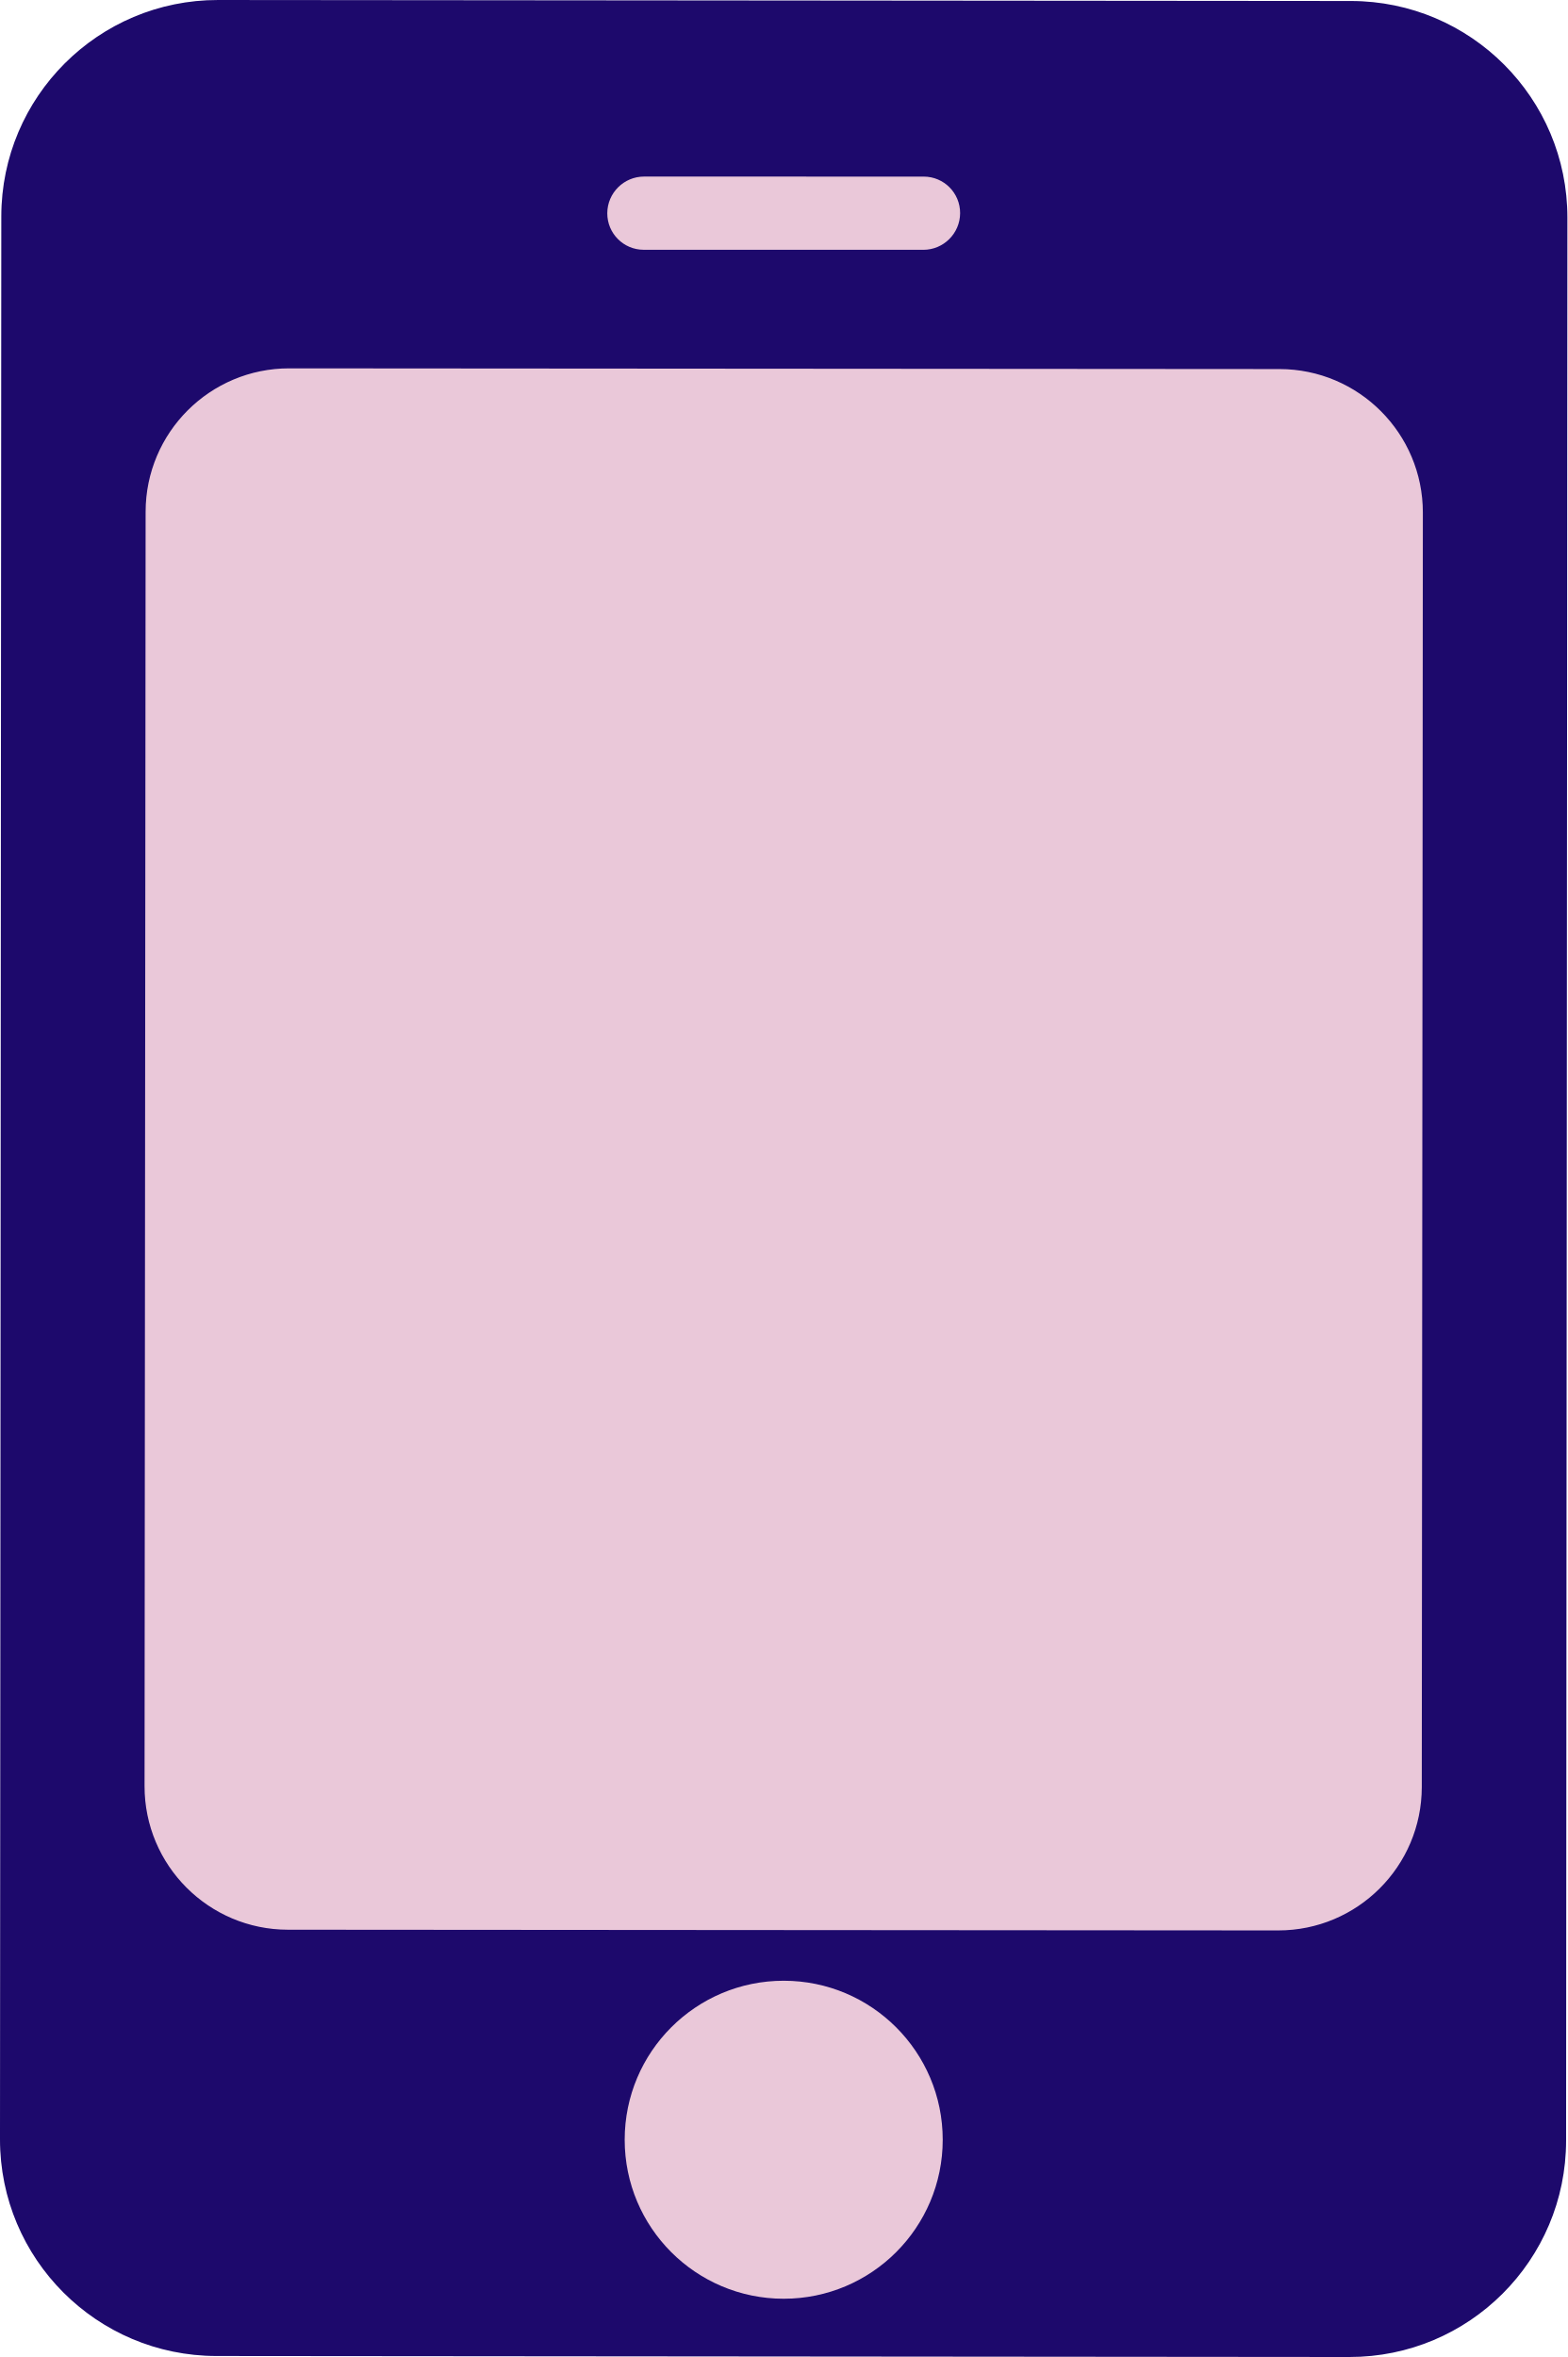
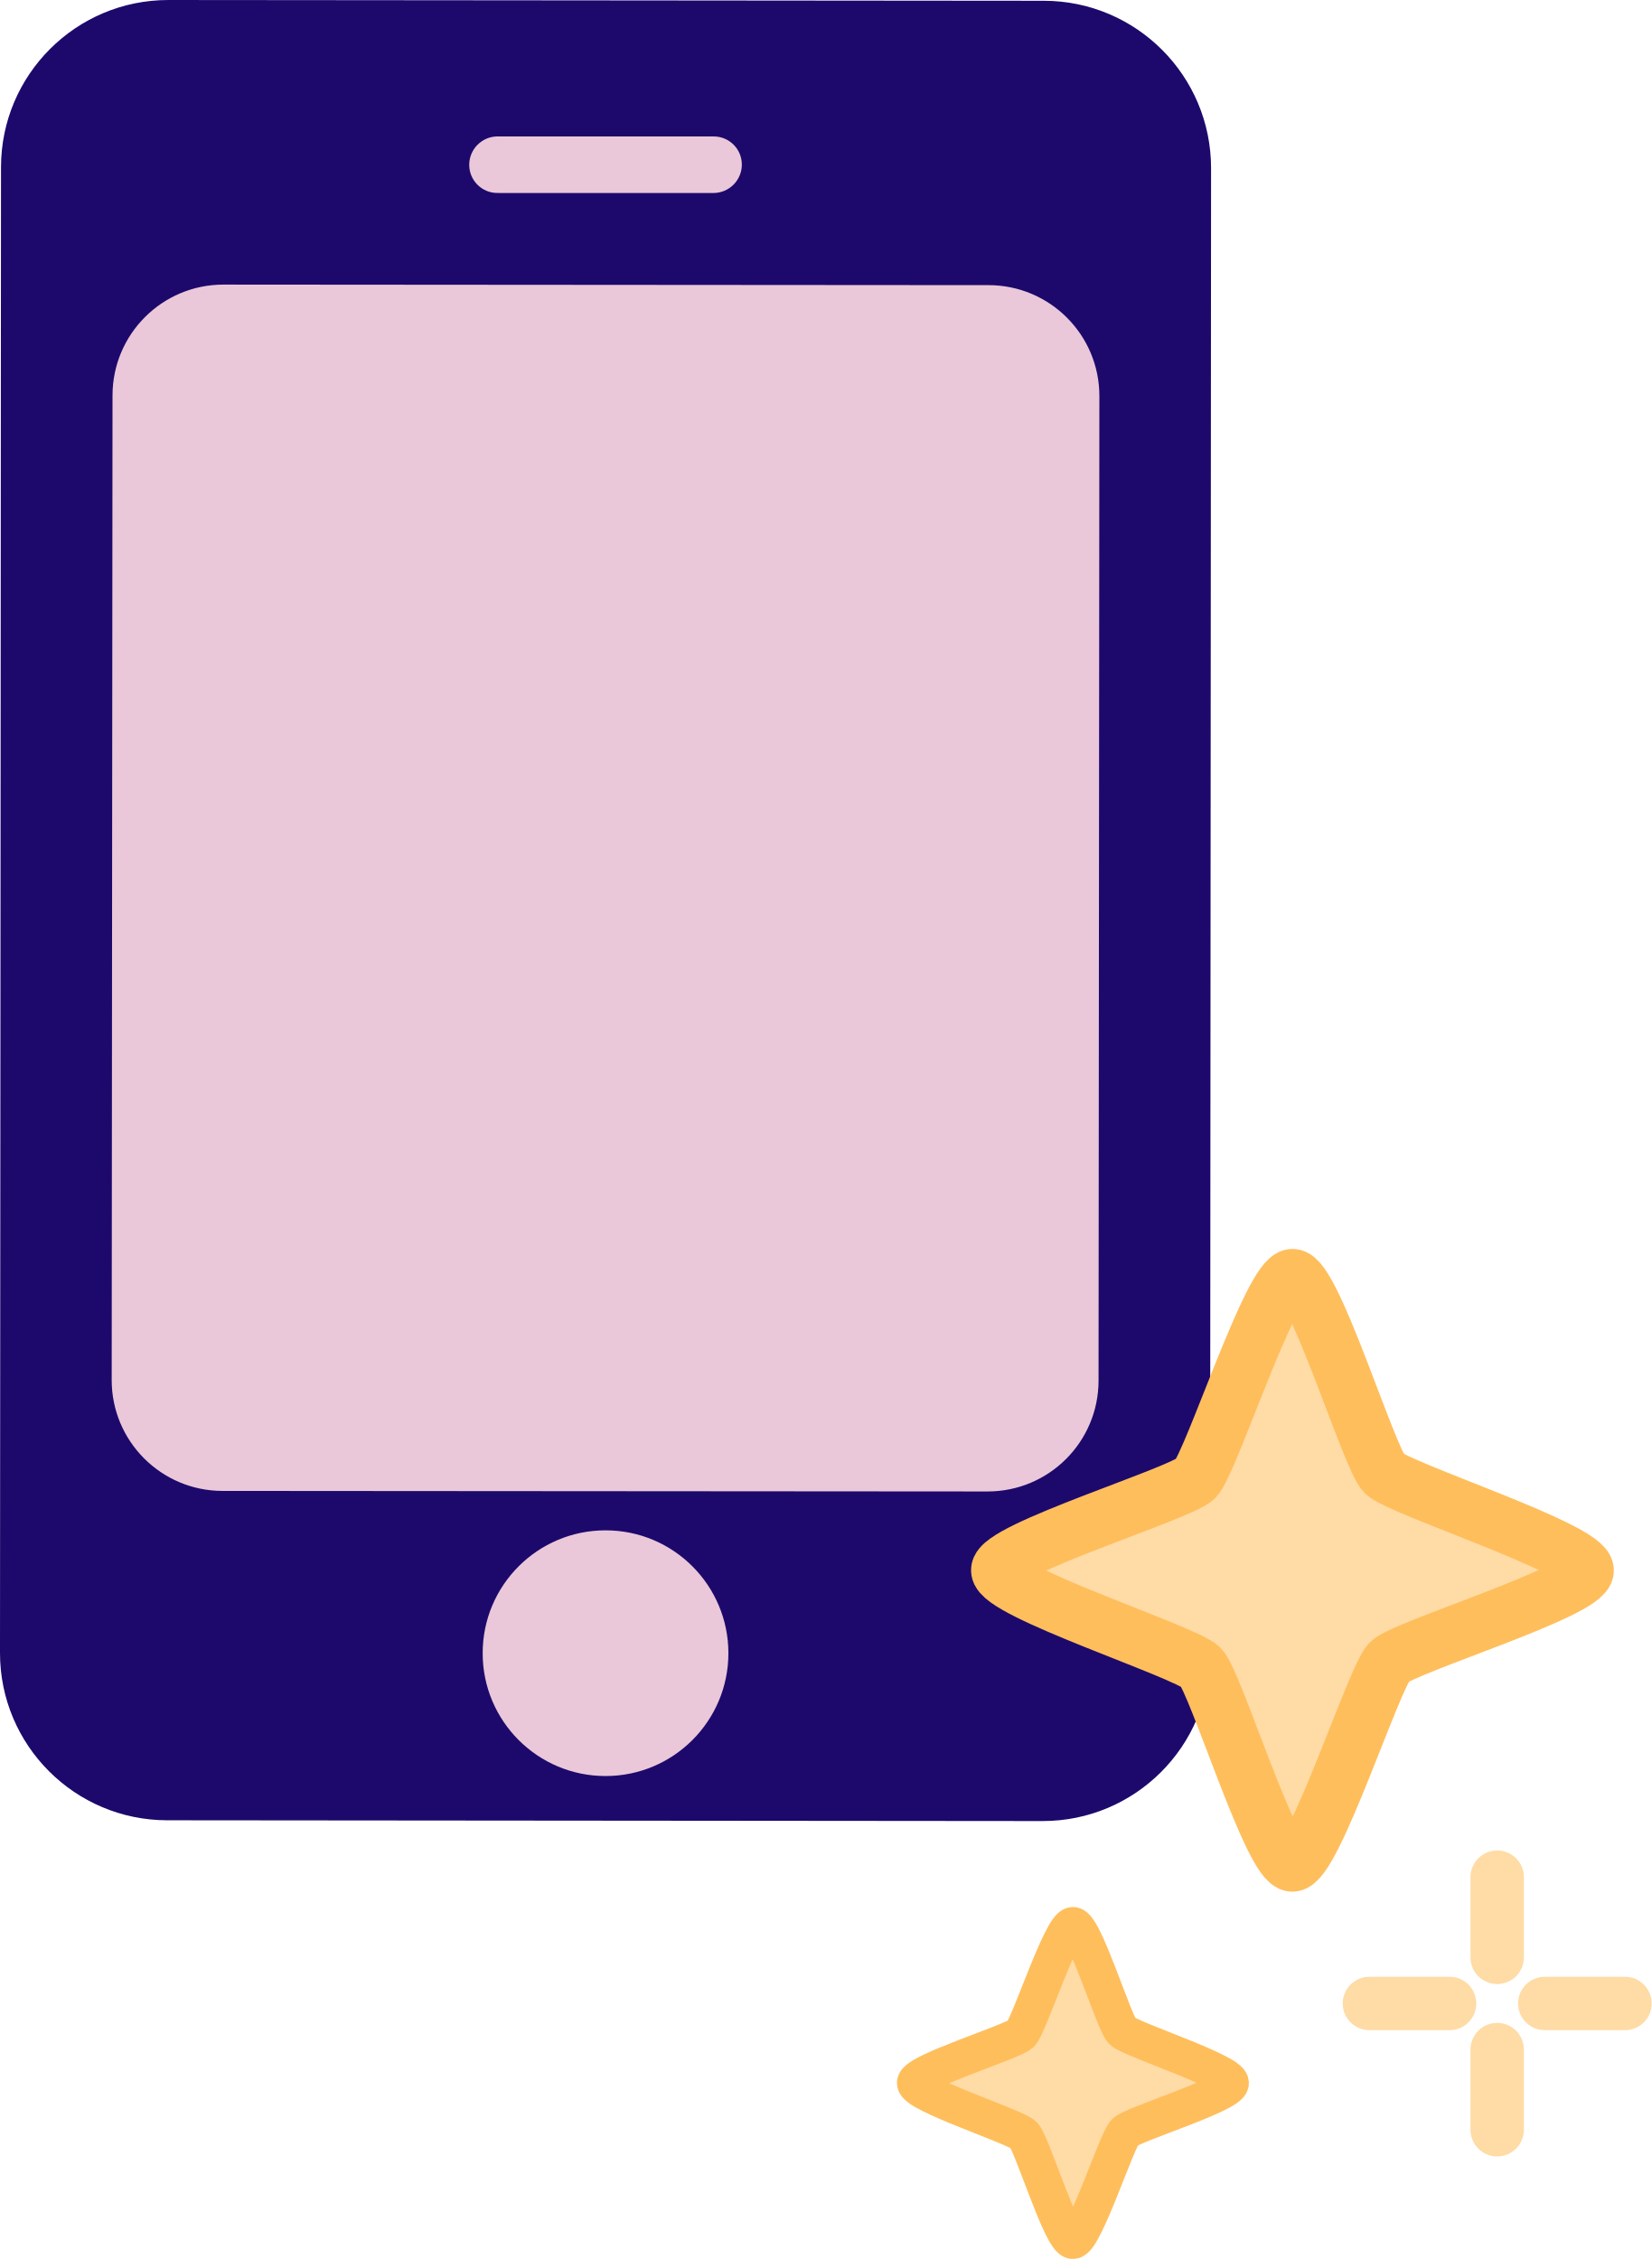
- <svg xmlns="http://www.w3.org/2000/svg" width="84.82mm" height="127.558mm" viewBox="0 0 84.82 127.558" version="1.1" id="svg1">
+ <svg xmlns="http://www.w3.org/2000/svg" width="115.678mm" height="158.235mm" viewBox="0 0 115.678 158.235" version="1.1" id="svg1">
  <defs id="defs1" />
-   <g id="layer1" transform="translate(-67.75918,-78.2019)">
-     <g id="g2">
-       <rect style="opacity:1;fill:#1d096c;fill-opacity:1;stroke:none;stroke-width:1.058;stroke-linecap:round;stroke-linejoin:round;stroke-miterlimit:4;stroke-dasharray:none;stroke-dashoffset:0;stroke-opacity:1" id="rect1" width="84.749" height="127.504" x="67.891" y="-205.636" ry="11.72" transform="matrix(0.9999996,8.8069099e-4,6.8049011e-4,-0.9999998,0,0)" />
-       <rect style="fill:#eac8d9;fill-opacity:1;stroke:none;stroke-width:1.058;stroke-linecap:round;stroke-linejoin:round;stroke-miterlimit:4;stroke-dasharray:none;stroke-dashoffset:0;stroke-opacity:1" id="rect1-0" width="69.117" height="84.499" x="75.728" y="-182.576" ry="7.767" transform="matrix(0.9999997,7.1564835e-4,8.374246e-4,-0.9999997,0,0)" />
-       <rect style="fill:#eac8d9;fill-opacity:1;stroke:none;stroke-width:1.058;stroke-linecap:round;stroke-linejoin:round;stroke-miterlimit:4;stroke-dasharray:none;stroke-dashoffset:0;stroke-opacity:1" id="rect1-0-6" width="19.093" height="3.962" x="101.065" y="-91.708" ry="1.981" transform="matrix(1,1.2146533e-4,0.00493388,-0.9999878,0,0)" />
-       <circle style="opacity:1;fill:#eac8d9;fill-opacity:1;stroke:none;stroke-width:1.058;stroke-linecap:round;stroke-linejoin:round;stroke-miterlimit:4;stroke-dasharray:none;stroke-dashoffset:0;stroke-opacity:1" id="path1" cx="110.169" cy="194.002" r="8.605" />
+   <g id="layer1" transform="translate(-31.77498,-21.61806)">
+     <g id="g9">
+       <g id="g2" transform="translate(-35.9842,-56.58384)">
+         <rect style="opacity:1;fill:#1d096c;fill-opacity:1;stroke:none;stroke-width:1.058;stroke-linecap:round;stroke-linejoin:round;stroke-miterlimit:4;stroke-dasharray:none;stroke-dashoffset:0;stroke-opacity:1" id="rect1" width="84.749" height="127.504" x="67.891" y="-205.636" ry="11.72" transform="matrix(0.9999996,8.8069099e-4,6.8049011e-4,-0.9999998,0,0)" />
+         <rect style="fill:#eac8d9;fill-opacity:1;stroke:none;stroke-width:1.058;stroke-linecap:round;stroke-linejoin:round;stroke-miterlimit:4;stroke-dasharray:none;stroke-dashoffset:0;stroke-opacity:1" id="rect1-0" width="69.117" height="84.499" x="75.728" y="-182.576" ry="7.767" transform="matrix(0.9999997,7.1564835e-4,8.374246e-4,-0.9999997,0,0)" />
+         <rect style="fill:#eac8d9;fill-opacity:1;stroke:none;stroke-width:1.058;stroke-linecap:round;stroke-linejoin:round;stroke-miterlimit:4;stroke-dasharray:none;stroke-dashoffset:0;stroke-opacity:1" id="rect1-0-6" width="19.093" height="3.962" x="101.065" y="-91.708" ry="1.981" transform="matrix(1,1.2146533e-4,0.00493388,-0.9999878,0,0)" />
+         <circle style="opacity:1;fill:#eac8d9;fill-opacity:1;stroke:none;stroke-width:1.058;stroke-linecap:round;stroke-linejoin:round;stroke-miterlimit:4;stroke-dasharray:none;stroke-dashoffset:0;stroke-opacity:1" id="path1" cx="110.169" cy="194.002" r="8.605" />
+       </g>
+       <path style="opacity:1;fill:#ffdba5;fill-opacity:1;stroke:#ffbe5c;stroke-width:5.428;stroke-linecap:round;stroke-linejoin:round;stroke-miterlimit:4;stroke-dasharray:none;stroke-dashoffset:0;stroke-opacity:1" id="path2" d="m 146.023,188.538 c -2.081,0.059 -7.551,-17.939 -9.023,-19.411 -1.52,-1.52 -19.873,-7.396 -19.933,-9.545 -0.059,-2.081 17.939,-7.551 19.411,-9.023 1.52,-1.52 7.396,-19.873 9.545,-19.933 2.081,-0.059 7.551,17.939 9.023,19.411 1.52,1.52 19.873,7.396 19.933,9.545 0.059,2.081 -17.939,7.551 -19.411,9.023 -1.52,1.52 -7.396,19.873 -9.545,19.933 z" transform="matrix(0.7107791,0,0,0.7107791,18.50415,18.18478)" />
+       <path style="fill:#ffdba5;fill-opacity:1;stroke:#ffbe5c;stroke-width:6.704;stroke-linecap:round;stroke-linejoin:round;stroke-miterlimit:4;stroke-dasharray:none;stroke-dashoffset:0;stroke-opacity:1" id="path2-9" d="m 146.023,188.538 c -2.081,0.059 -7.551,-17.939 -9.023,-19.411 -1.52,-1.52 -19.873,-7.396 -19.933,-9.545 -0.059,-2.081 17.939,-7.551 19.411,-9.023 1.52,-1.52 7.396,-19.873 9.545,-19.933 2.081,-0.059 7.551,17.939 9.023,19.411 1.52,1.52 19.873,7.396 19.933,9.545 0.059,2.081 -17.939,7.551 -19.411,9.023 -1.52,1.52 -7.396,19.873 -9.545,19.933 z" transform="matrix(0.3815636,0,0,0.3815636,51.20183,106.6341)" />
+       <g id="g8-9" transform="matrix(0.5154579,0,0,0.5154579,64.1622,66.261)" style="stroke-width:1.94">
+         <g id="g7-5" transform="translate(1.586288,-45.57936)" style="stroke-width:1.94">
+           <rect style="fill:#ffdba5;fill-opacity:1;stroke:#ffbe5c;stroke-width:0;stroke-linecap:round;stroke-linejoin:round;stroke-miterlimit:4;stroke-dasharray:none;stroke-dashoffset:0;stroke-opacity:1" id="rect2-2" width="7.255" height="18.15" x="227.599" y="-159.999" ry="3.628" transform="rotate(90)" />
+           <rect style="fill:#ffdba5;fill-opacity:1;stroke:#ffbe5c;stroke-width:0;stroke-linecap:round;stroke-linejoin:round;stroke-miterlimit:4;stroke-dasharray:none;stroke-dashoffset:0;stroke-opacity:1" id="rect2-0-5" width="7.255" height="18.15" x="227.599" y="-136.171" ry="3.628" transform="rotate(90)" />
+         </g>
+         <g id="g6-5" transform="rotate(90,141.7213,188.7708)" style="stroke-width:1.94">
+           <rect style="fill:#ffdba5;fill-opacity:1;stroke:#ffbe5c;stroke-width:0;stroke-linecap:round;stroke-linejoin:round;stroke-miterlimit:4;stroke-dasharray:none;stroke-dashoffset:0;stroke-opacity:1" id="rect2-1-4" width="7.255" height="18.15" x="186.268" y="-159.385" ry="3.628" transform="rotate(90)" />
+           <rect style="fill:#ffdba5;fill-opacity:1;stroke:#ffbe5c;stroke-width:0;stroke-linecap:round;stroke-linejoin:round;stroke-miterlimit:4;stroke-dasharray:none;stroke-dashoffset:0;stroke-opacity:1" id="rect2-1-1-3" width="7.255" height="18.15" x="186.268" y="-135.96" ry="3.628" transform="rotate(90)" />
+         </g>
+       </g>
    </g>
  </g>
</svg>
